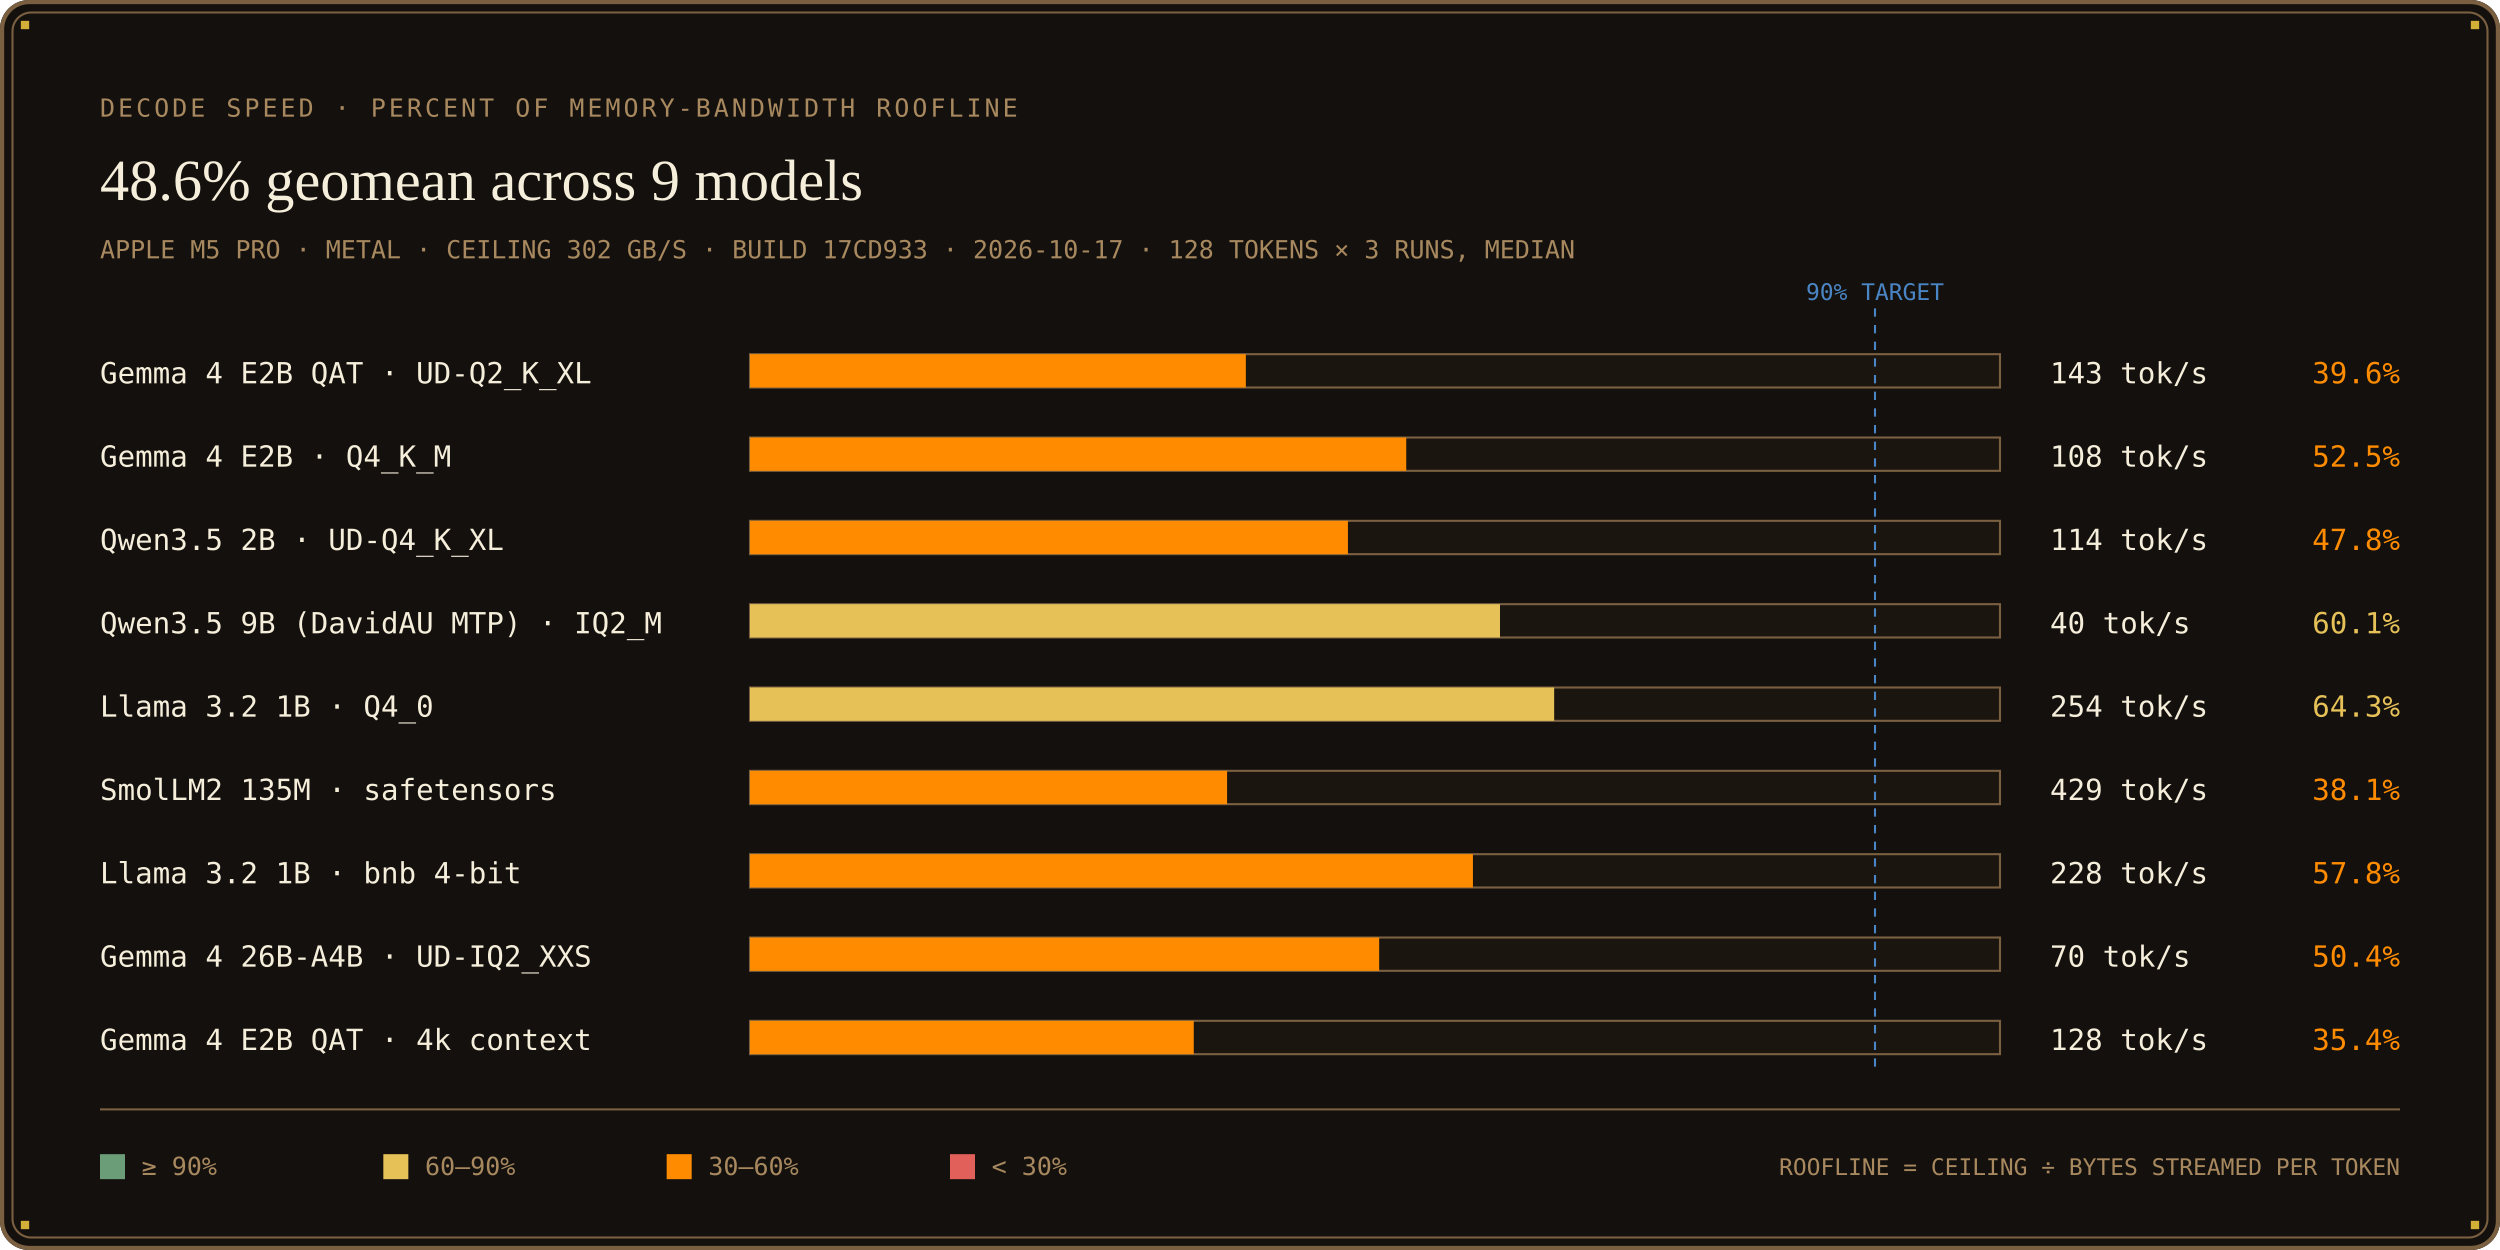
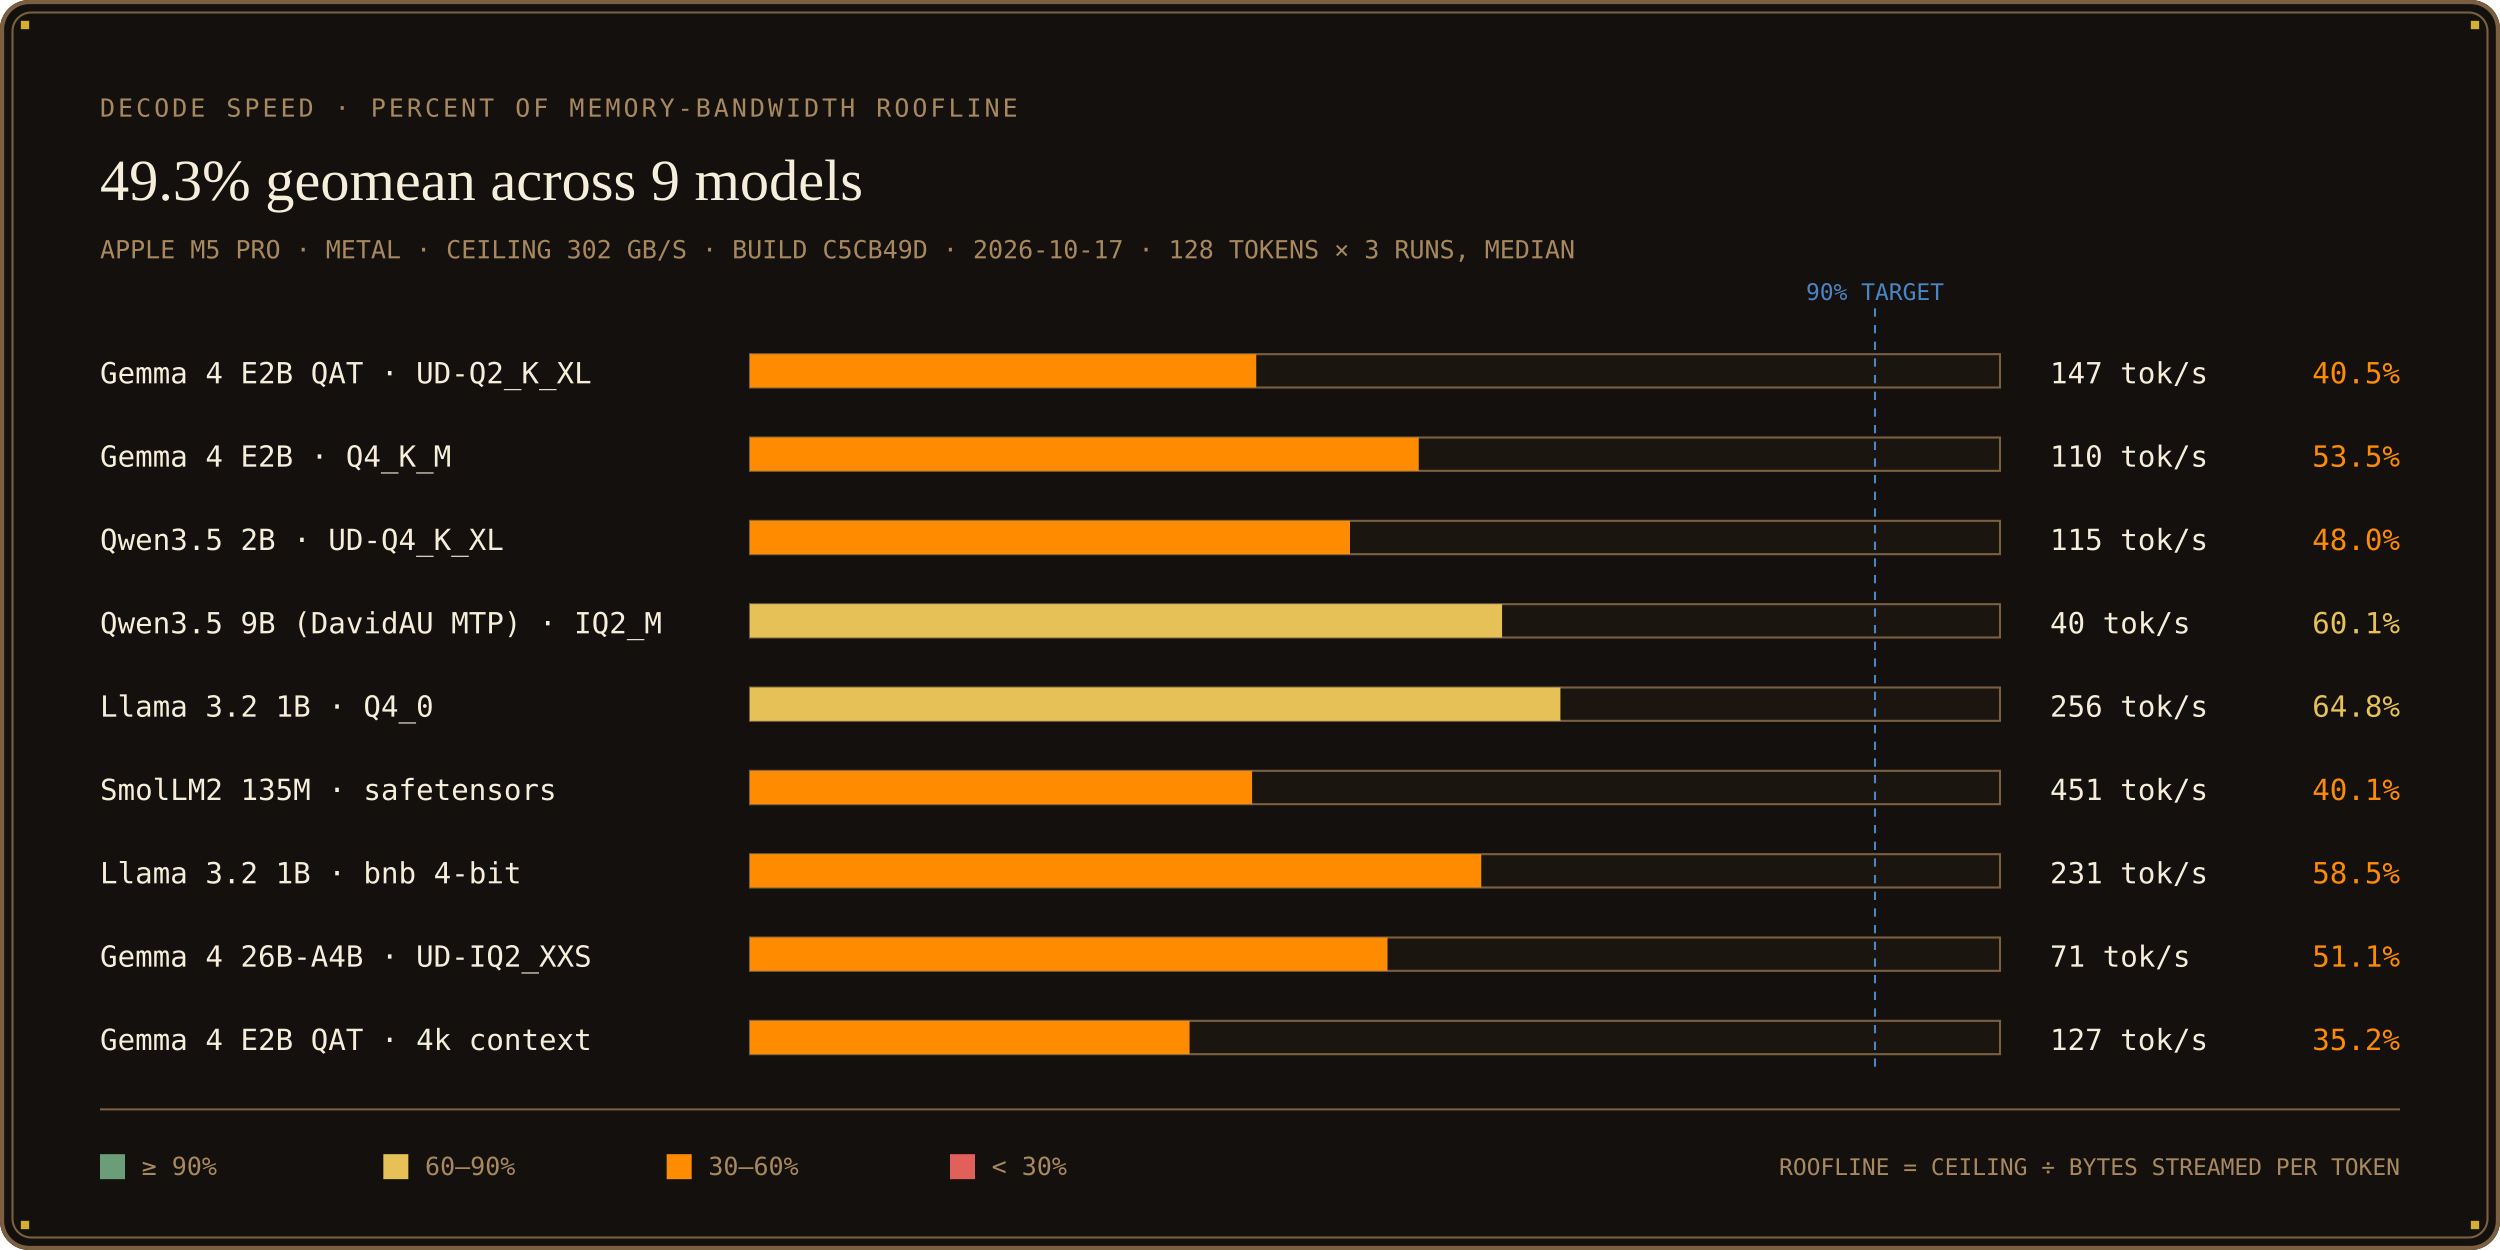
<svg xmlns="http://www.w3.org/2000/svg" viewBox="0 0 1200 600" width="1200" height="600" role="img" aria-labelledby="gibbs-roofline-title gibbs-roofline-desc">
  <style>text{font-family:'SF Mono','Menlo','DejaVu Sans Mono',monospace}.serif{font-family:'Bodoni 72','Didot','Playfair Display','Bodoni MT',Georgia,'Times New Roman',serif}</style>
  <rect width="1200" height="600" rx="14" fill="#14100D" />
  <rect x="1" y="1" width="1198" height="598" rx="13" fill="none" stroke="#7A6040" stroke-width="2" />
  <rect x="6" y="6" width="1188" height="588" rx="9" fill="none" stroke="#7A6040" stroke-width="1" />
  <g fill="#D4AF37">
    <rect x="10" y="10" width="4" height="4" />
    <rect x="1186" y="10" width="4" height="4" />
    <rect x="10" y="586" width="4" height="4" />
    <rect x="1186" y="586" width="4" height="4" />
  </g>
  <text x="48" y="56" font-size="12" fill="#A8895F" letter-spacing="0.12em">DECODE SPEED · PERCENT OF MEMORY-BANDWIDTH ROOFLINE</text>
-   <text class="serif" x="48" y="96" font-size="28" fill="#F5EEDB">48.6% geomean across 9 models</text>
-   <text x="48" y="124" font-size="12" fill="#A8895F">APPLE M5 PRO · METAL · CEILING 302 GB/S · BUILD 17CD933 · 2026-10-17 · 128 TOKENS × 3 RUNS, MEDIAN</text>
+   <text class="serif" x="48" y="96" font-size="28" fill="#F5EEDB">49.3% geomean across 9 models</text>
+   <text x="48" y="124" font-size="12" fill="#A8895F">APPLE M5 PRO · METAL · CEILING 302 GB/S · BUILD C5CB49D · 2026-10-17 · 128 TOKENS × 3 RUNS, MEDIAN</text>
  <text x="48" y="184" font-size="14" fill="#F5EEDB">Gemma 4 E2B QAT · UD-Q2_K_XL</text>
  <rect x="360" y="170" width="600" height="16" fill="#1B1510" stroke="#7A6040" stroke-width="1" />
-   <rect x="360" y="170" width="238" height="16" fill="#FF8C00" />
-   <text x="984" y="184" font-size="14" fill="#F5EEDB">143 tok/s</text>
-   <text x="1152" y="184" font-size="14" text-anchor="end" fill="#FF8C00">39.6%</text>
+   <rect x="360" y="170" width="243" height="16" fill="#FF8C00" />
+   <text x="984" y="184" font-size="14" fill="#F5EEDB">147 tok/s</text>
+   <text x="1152" y="184" font-size="14" text-anchor="end" fill="#FF8C00">40.5%</text>
  <text x="48" y="224" font-size="14" fill="#F5EEDB">Gemma 4 E2B · Q4_K_M</text>
  <rect x="360" y="210" width="600" height="16" fill="#1B1510" stroke="#7A6040" stroke-width="1" />
-   <rect x="360" y="210" width="315" height="16" fill="#FF8C00" />
-   <text x="984" y="224" font-size="14" fill="#F5EEDB">108 tok/s</text>
-   <text x="1152" y="224" font-size="14" text-anchor="end" fill="#FF8C00">52.5%</text>
+   <rect x="360" y="210" width="321" height="16" fill="#FF8C00" />
+   <text x="984" y="224" font-size="14" fill="#F5EEDB">110 tok/s</text>
+   <text x="1152" y="224" font-size="14" text-anchor="end" fill="#FF8C00">53.5%</text>
  <text x="48" y="264" font-size="14" fill="#F5EEDB">Qwen3.5 2B · UD-Q4_K_XL</text>
  <rect x="360" y="250" width="600" height="16" fill="#1B1510" stroke="#7A6040" stroke-width="1" />
-   <rect x="360" y="250" width="287" height="16" fill="#FF8C00" />
-   <text x="984" y="264" font-size="14" fill="#F5EEDB">114 tok/s</text>
-   <text x="1152" y="264" font-size="14" text-anchor="end" fill="#FF8C00">47.8%</text>
+   <rect x="360" y="250" width="288" height="16" fill="#FF8C00" />
+   <text x="984" y="264" font-size="14" fill="#F5EEDB">115 tok/s</text>
+   <text x="1152" y="264" font-size="14" text-anchor="end" fill="#FF8C00">48.0%</text>
  <text x="48" y="304" font-size="14" fill="#F5EEDB">Qwen3.5 9B (DavidAU MTP) · IQ2_M</text>
  <rect x="360" y="290" width="600" height="16" fill="#1B1510" stroke="#7A6040" stroke-width="1" />
-   <rect x="360" y="290" width="360" height="16" fill="#E5C158" />
+   <rect x="360" y="290" width="361" height="16" fill="#E5C158" />
  <text x="984" y="304" font-size="14" fill="#F5EEDB">40 tok/s</text>
  <text x="1152" y="304" font-size="14" text-anchor="end" fill="#E5C158">60.1%</text>
  <text x="48" y="344" font-size="14" fill="#F5EEDB">Llama 3.2 1B · Q4_0</text>
  <rect x="360" y="330" width="600" height="16" fill="#1B1510" stroke="#7A6040" stroke-width="1" />
-   <rect x="360" y="330" width="386" height="16" fill="#E5C158" />
-   <text x="984" y="344" font-size="14" fill="#F5EEDB">254 tok/s</text>
-   <text x="1152" y="344" font-size="14" text-anchor="end" fill="#E5C158">64.3%</text>
+   <rect x="360" y="330" width="389" height="16" fill="#E5C158" />
+   <text x="984" y="344" font-size="14" fill="#F5EEDB">256 tok/s</text>
+   <text x="1152" y="344" font-size="14" text-anchor="end" fill="#E5C158">64.8%</text>
  <text x="48" y="384" font-size="14" fill="#F5EEDB">SmolLM2 135M · safetensors</text>
  <rect x="360" y="370" width="600" height="16" fill="#1B1510" stroke="#7A6040" stroke-width="1" />
-   <rect x="360" y="370" width="229" height="16" fill="#FF8C00" />
-   <text x="984" y="384" font-size="14" fill="#F5EEDB">429 tok/s</text>
-   <text x="1152" y="384" font-size="14" text-anchor="end" fill="#FF8C00">38.1%</text>
+   <rect x="360" y="370" width="241" height="16" fill="#FF8C00" />
+   <text x="984" y="384" font-size="14" fill="#F5EEDB">451 tok/s</text>
+   <text x="1152" y="384" font-size="14" text-anchor="end" fill="#FF8C00">40.1%</text>
  <text x="48" y="424" font-size="14" fill="#F5EEDB">Llama 3.2 1B · bnb 4-bit</text>
  <rect x="360" y="410" width="600" height="16" fill="#1B1510" stroke="#7A6040" stroke-width="1" />
-   <rect x="360" y="410" width="347" height="16" fill="#FF8C00" />
-   <text x="984" y="424" font-size="14" fill="#F5EEDB">228 tok/s</text>
-   <text x="1152" y="424" font-size="14" text-anchor="end" fill="#FF8C00">57.8%</text>
+   <rect x="360" y="410" width="351" height="16" fill="#FF8C00" />
+   <text x="984" y="424" font-size="14" fill="#F5EEDB">231 tok/s</text>
+   <text x="1152" y="424" font-size="14" text-anchor="end" fill="#FF8C00">58.5%</text>
  <text x="48" y="464" font-size="14" fill="#F5EEDB">Gemma 4 26B-A4B · UD-IQ2_XXS</text>
  <rect x="360" y="450" width="600" height="16" fill="#1B1510" stroke="#7A6040" stroke-width="1" />
-   <rect x="360" y="450" width="302" height="16" fill="#FF8C00" />
-   <text x="984" y="464" font-size="14" fill="#F5EEDB">70 tok/s</text>
-   <text x="1152" y="464" font-size="14" text-anchor="end" fill="#FF8C00">50.4%</text>
+   <rect x="360" y="450" width="306" height="16" fill="#FF8C00" />
+   <text x="984" y="464" font-size="14" fill="#F5EEDB">71 tok/s</text>
+   <text x="1152" y="464" font-size="14" text-anchor="end" fill="#FF8C00">51.1%</text>
  <text x="48" y="504" font-size="14" fill="#F5EEDB">Gemma 4 E2B QAT · 4k context</text>
  <rect x="360" y="490" width="600" height="16" fill="#1B1510" stroke="#7A6040" stroke-width="1" />
-   <rect x="360" y="490" width="213" height="16" fill="#FF8C00" />
-   <text x="984" y="504" font-size="14" fill="#F5EEDB">128 tok/s</text>
-   <text x="1152" y="504" font-size="14" text-anchor="end" fill="#FF8C00">35.4%</text>
+   <rect x="360" y="490" width="211" height="16" fill="#FF8C00" />
+   <text x="984" y="504" font-size="14" fill="#F5EEDB">127 tok/s</text>
+   <text x="1152" y="504" font-size="14" text-anchor="end" fill="#FF8C00">35.2%</text>
  <line x1="900" y1="148" x2="900" y2="516" stroke="#4A86C5" stroke-width="1" stroke-dasharray="4 4" />
  <text x="900" y="144" font-size="11" fill="#4A86C5" text-anchor="middle">90% TARGET</text>
  <rect x="48" y="532" width="1104" height="1" fill="#7A6040" />
  <rect x="48" y="554" width="12" height="12" fill="#6B9E78" />
  <text x="68" y="564" font-size="12" fill="#A8895F">≥ 90%</text>
  <rect x="184" y="554" width="12" height="12" fill="#E5C158" />
  <text x="204" y="564" font-size="12" fill="#A8895F">60–90%</text>
  <rect x="320" y="554" width="12" height="12" fill="#FF8C00" />
  <text x="340" y="564" font-size="12" fill="#A8895F">30–60%</text>
  <rect x="456" y="554" width="12" height="12" fill="#E2605A" />
  <text x="476" y="564" font-size="12" fill="#A8895F">&lt; 30%</text>
  <text x="1152" y="564" font-size="11" fill="#A8895F" text-anchor="end">ROOFLINE = CEILING ÷ BYTES STREAMED PER TOKEN</text>
</svg>
